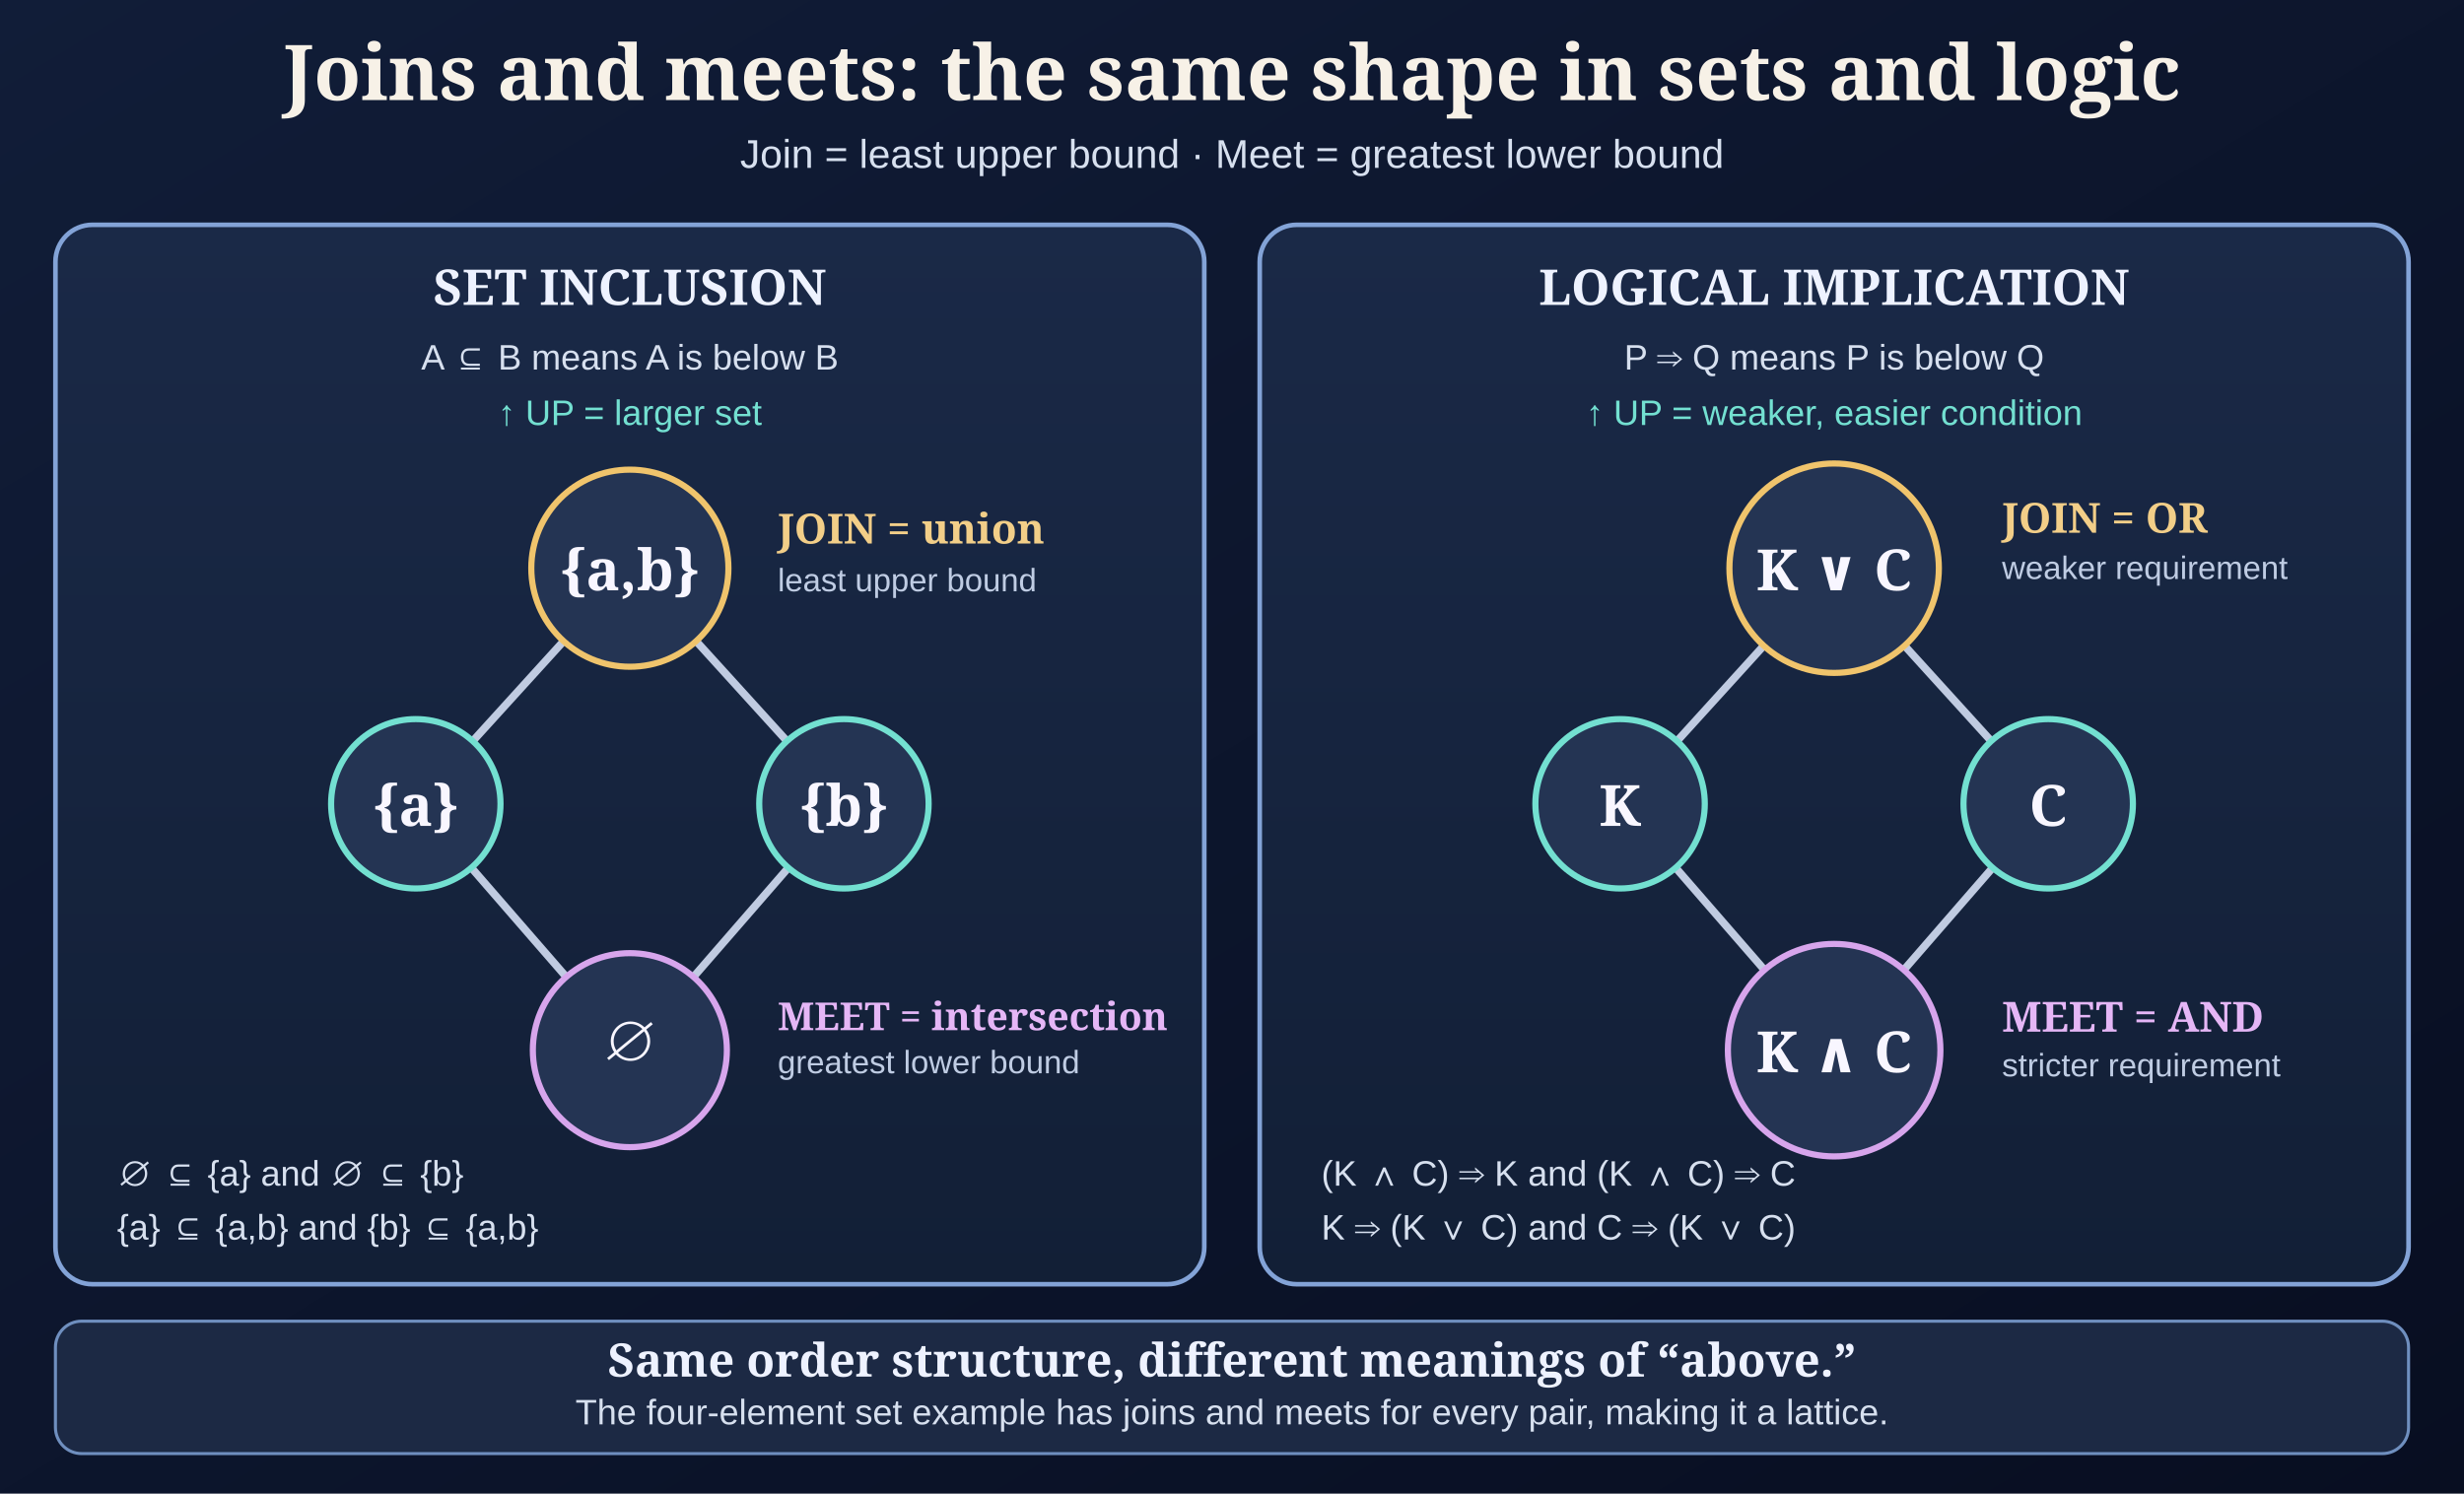
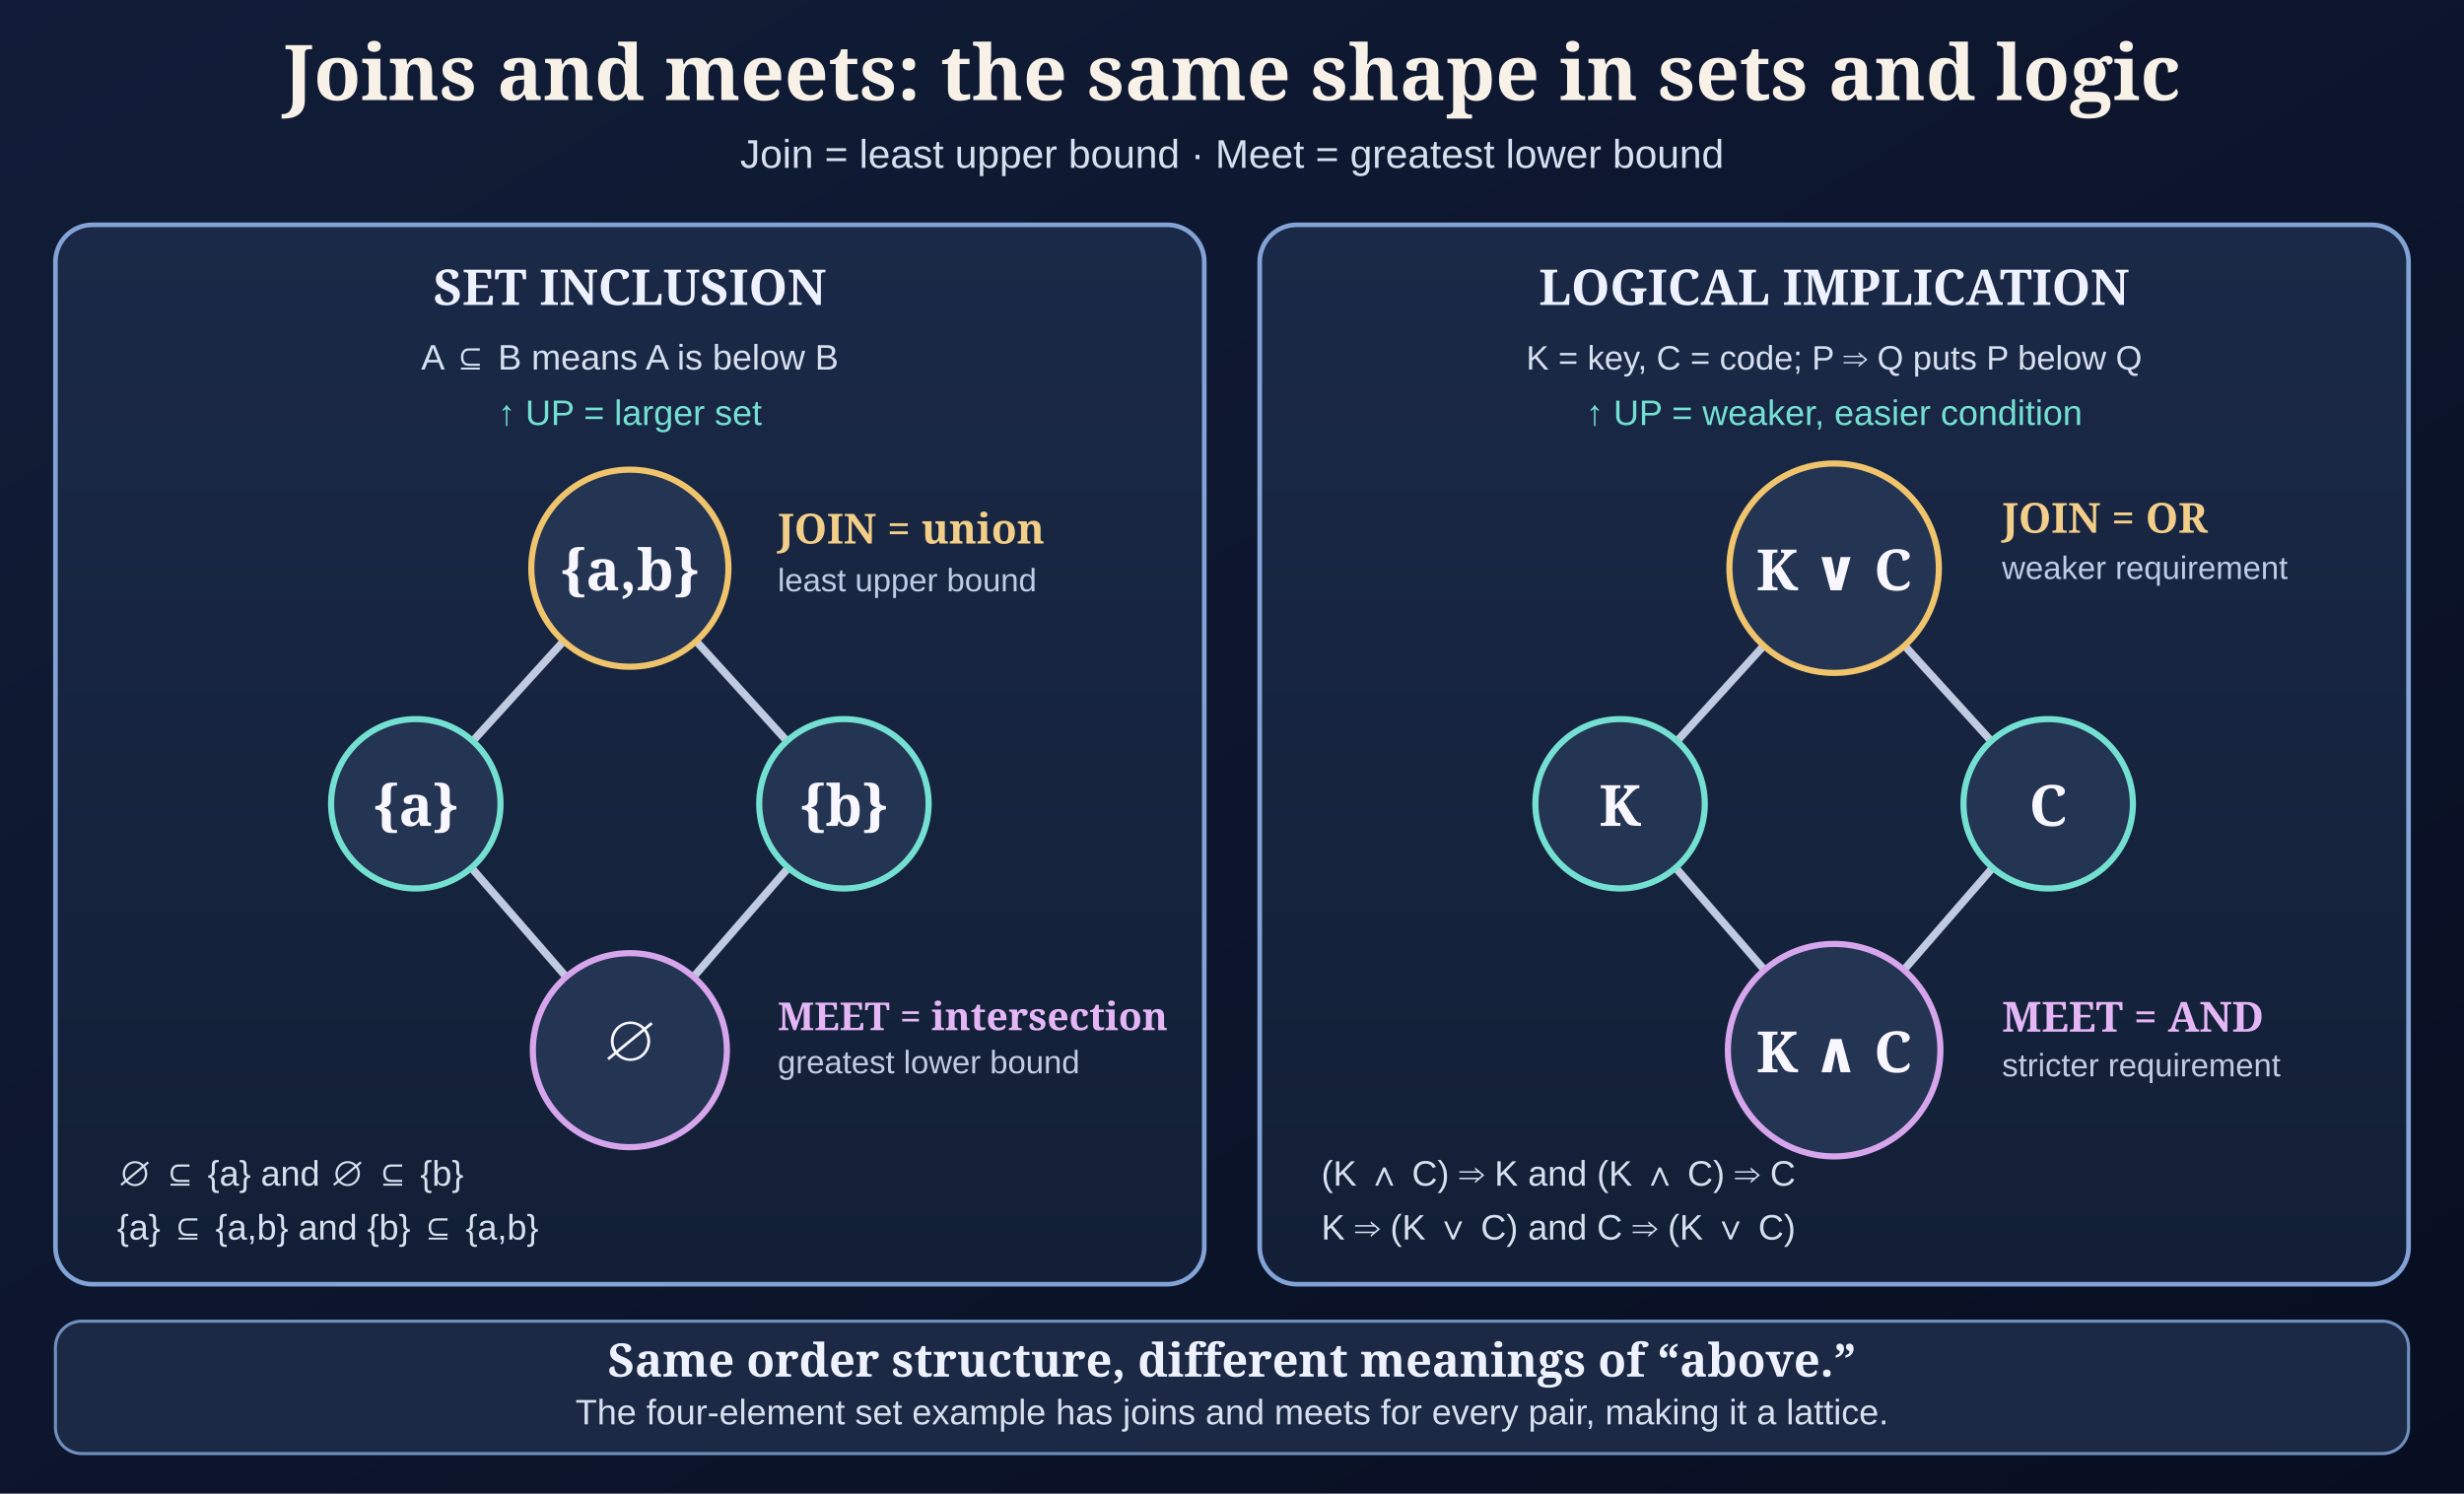
<svg xmlns="http://www.w3.org/2000/svg" viewBox="0 0 1600 970" role="img" aria-labelledby="title desc">
  <defs>
    <linearGradient id="bg" x1="0" y1="0" x2="1" y2="1">
      <stop stop-color="#111d38" />
      <stop offset="1" stop-color="#080e21" />
    </linearGradient>
    <linearGradient id="panel" x1="0" y1="0" x2="0" y2="1">
      <stop stop-color="#1a2947" />
      <stop offset="1" stop-color="#121f36" />
    </linearGradient>
  </defs>
  <style>
 .title{fill:#f7f1e7;font-family:Georgia,serif;font-weight:700}
 .heading{fill:#eef2ff;font-family:Georgia,serif;font-weight:700}
 .info{fill:#d7e0ef;font-family:Arial,Helvetica,sans-serif}
 .helper{fill:#bfcce3;font-family:Arial,Helvetica,sans-serif}
 .line{stroke:#c0cbe1;stroke-width:5;fill:none;stroke-linecap:round;stroke-linejoin:round}
 .node{fill:#243453;stroke-width:4}
 .gold{stroke:#f0c46c}
 .teal{stroke:#73e0d1}
 .violet{stroke:#d7a5ec}
 .node-label{fill:#f8f6ff;font-family:Georgia,serif;font-size:37px;font-weight:700;text-anchor:middle;dominant-baseline:central}
 .gold-text{fill:#f2ce88}
 .violet-text{fill:#e5b6f6}
</style>
  <rect width="1600" height="970" fill="url(#bg)" />
  <text x="800" y="65" font-size="50" class="title" text-anchor="middle">Joins and meets: the same shape in sets and logic</text>
  <text x="800" y="109" font-size="26" class="info" text-anchor="middle">Join = least upper bound · Meet = greatest lower bound</text>
  <rect x="36" y="146" width="746" height="688" rx="24" stroke="#83a3d7" stroke-width="3" fill="url(#panel)" />
  <rect x="818" y="146" width="746" height="688" rx="24" stroke="#83a3d7" stroke-width="3" fill="url(#panel)" />
  <text x="409" y="198" font-size="32" class="heading" text-anchor="middle">SET INCLUSION</text>
  <text x="1191" y="198" font-size="32" class="heading" text-anchor="middle">LOGICAL IMPLICATION</text>
  <text x="409" y="240" font-size="23" class="info" text-anchor="middle">A ⊆ B means A is below B</text>
-   <text x="1191" y="240" font-size="23" class="info" text-anchor="middle">P ⇒ Q means P is below Q</text>
+   <text x="1191" y="240" font-size="22" class="info" text-anchor="middle">K = key, C = code; P ⇒ Q puts P below Q</text>
  <text x="409" y="276" font-size="23" fill="#73e0d1" font-family="Arial,Helvetica,sans-serif" text-anchor="middle">↑ UP = larger set</text>
  <text x="1191" y="276" font-size="23" fill="#73e0d1" font-family="Arial,Helvetica,sans-serif" text-anchor="middle">↑ UP = weaker, easier condition</text>
  <path class="line" d="M409 369 L270 522 L409 682 L548 522 Z" />
  <path class="line" d="M1191 369 L1052 522 L1191 682 L1330 522 Z" />
  <circle cx="409" cy="369" r="64" class="node gold" />
  <text x="409" y="369" class="node-label" font-size="34">{a,b}</text>
  <circle cx="270" cy="522" r="55" class="node teal" />
  <text x="270" y="522" class="node-label">{a}</text>
  <circle cx="548" cy="522" r="55" class="node teal" />
  <text x="548" y="522" class="node-label">{b}</text>
  <circle cx="409" cy="682" r="63" class="node violet" />
  <text x="409" y="682" class="node-label" font-size="52">∅</text>
  <circle cx="1191" cy="369" r="68" class="node gold" />
  <text x="1191" y="369" class="node-label">K ∨ C</text>
  <circle cx="1052" cy="522" r="55" class="node teal" />
  <text x="1052" y="522" class="node-label">K</text>
  <circle cx="1330" cy="522" r="55" class="node teal" />
  <text x="1330" y="522" class="node-label">C</text>
  <circle cx="1191" cy="682" r="69" class="node violet" />
  <text x="1191" y="682" class="node-label">K ∧ C</text>
  <text x="505" y="353" class="heading gold-text" font-size="27">JOIN = union</text>
  <text x="505" y="384" class="helper" font-size="21">least upper bound</text>
  <text x="505" y="669" class="heading violet-text" font-size="25">MEET = intersection</text>
  <text x="505" y="697" class="helper" font-size="21">greatest lower bound</text>
  <text x="1300" y="346" class="heading gold-text" font-size="27">JOIN = OR</text>
  <text x="1300" y="376" class="helper" font-size="21">weaker requirement</text>
  <text x="1300" y="670" class="heading violet-text" font-size="27">MEET = AND</text>
  <text x="1300" y="699" class="helper" font-size="21">stricter requirement</text>
  <text x="76" y="770" class="info" font-size="23">∅ ⊆ {a} and ∅ ⊆ {b}</text>
  <text x="76" y="805" class="info" font-size="23">{a} ⊆ {a,b} and {b} ⊆ {a,b}</text>
  <text x="858" y="770" class="info" font-size="23">(K ∧ C) ⇒ K and (K ∧ C) ⇒ C</text>
  <text x="858" y="805" class="info" font-size="23">K ⇒ (K ∨ C) and C ⇒ (K ∨ C)</text>
  <rect x="36" y="858" width="1528" height="86" rx="17" stroke="#6f8fbf" stroke-width="2" fill="#1c2944" />
  <text x="800" y="894" class="heading" font-size="30" text-anchor="middle">Same order structure, different meanings of “above.”</text>
  <text x="800" y="925" class="info" font-size="23" text-anchor="middle">The four-element set example has joins and meets for every pair, making it a lattice.</text>
</svg>
